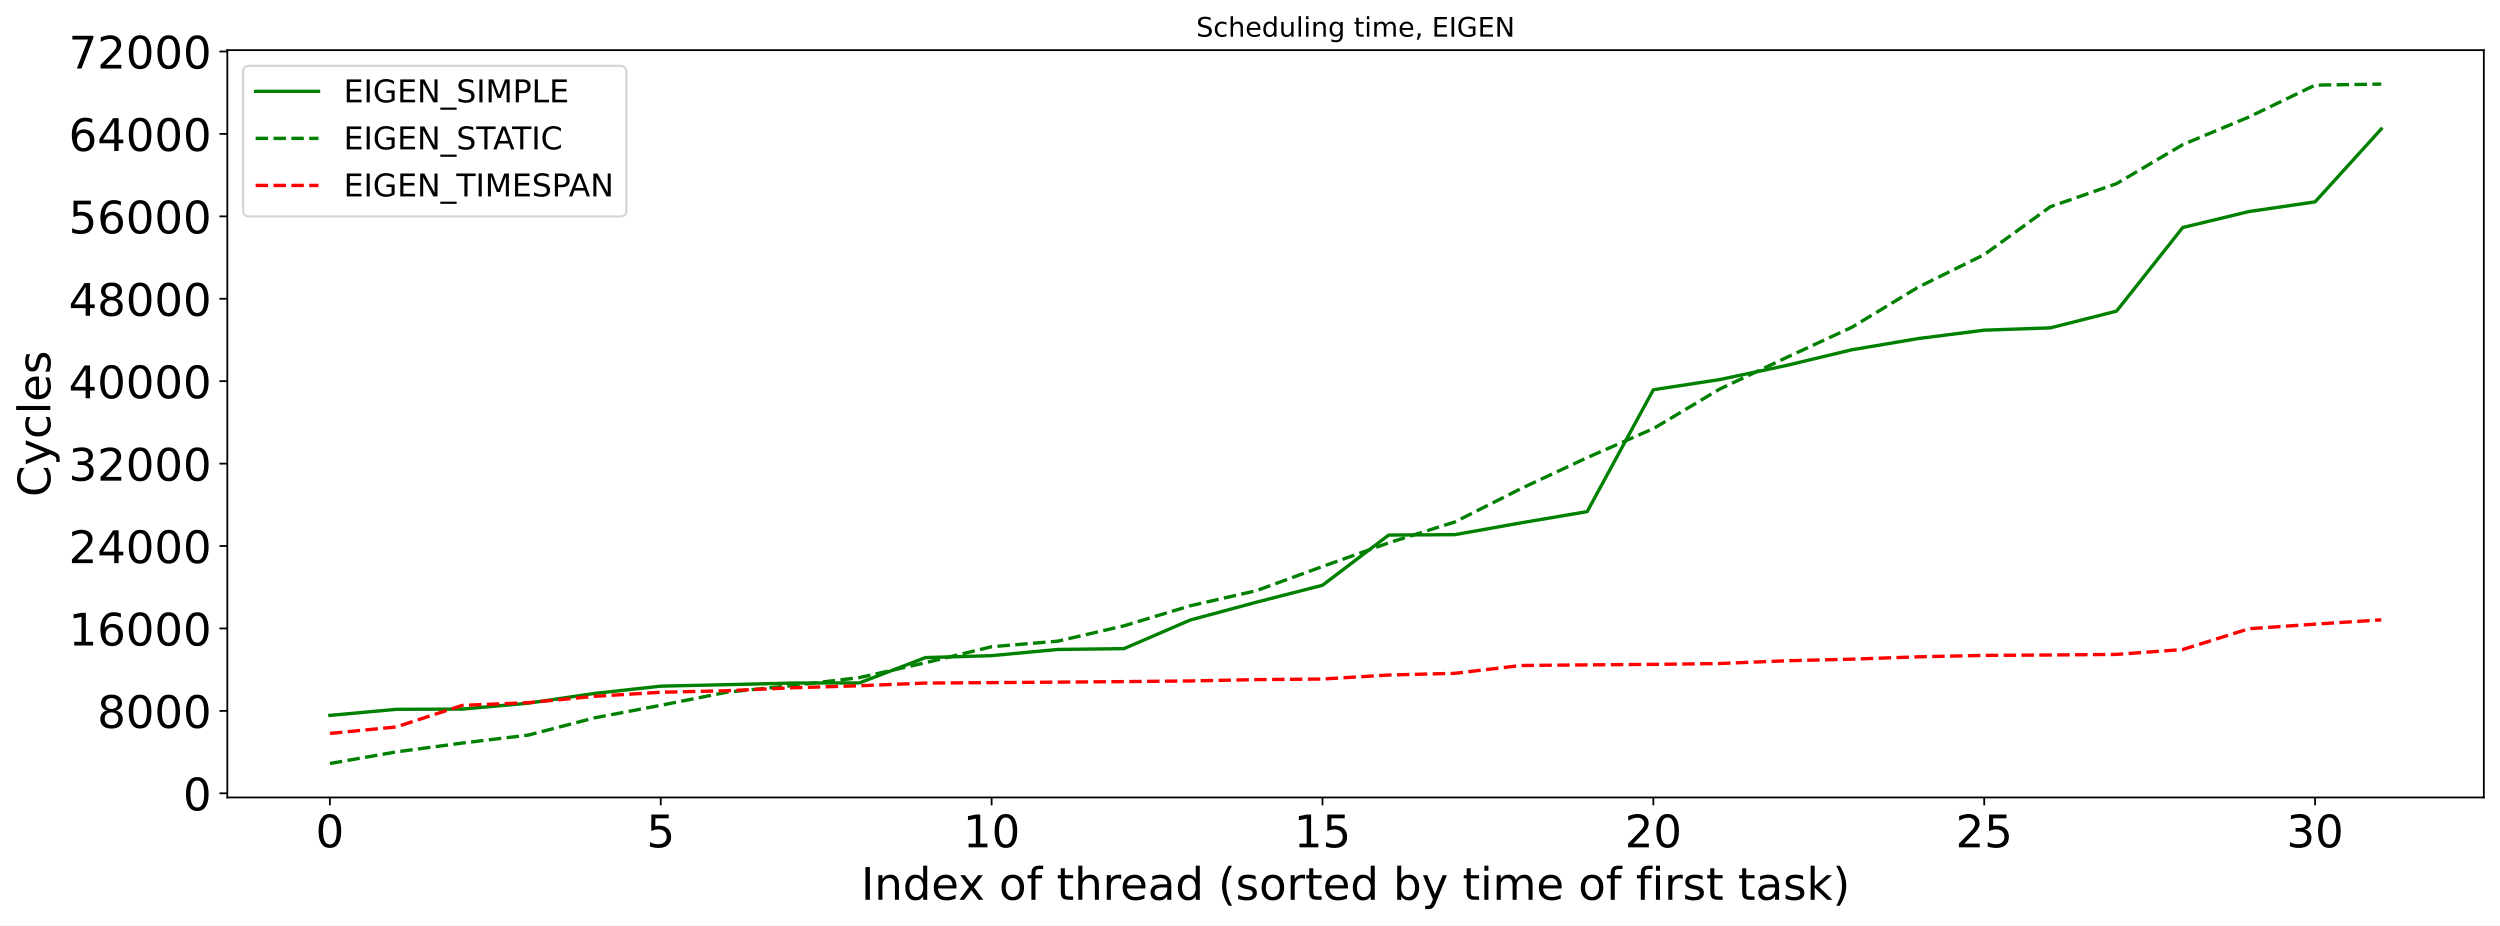
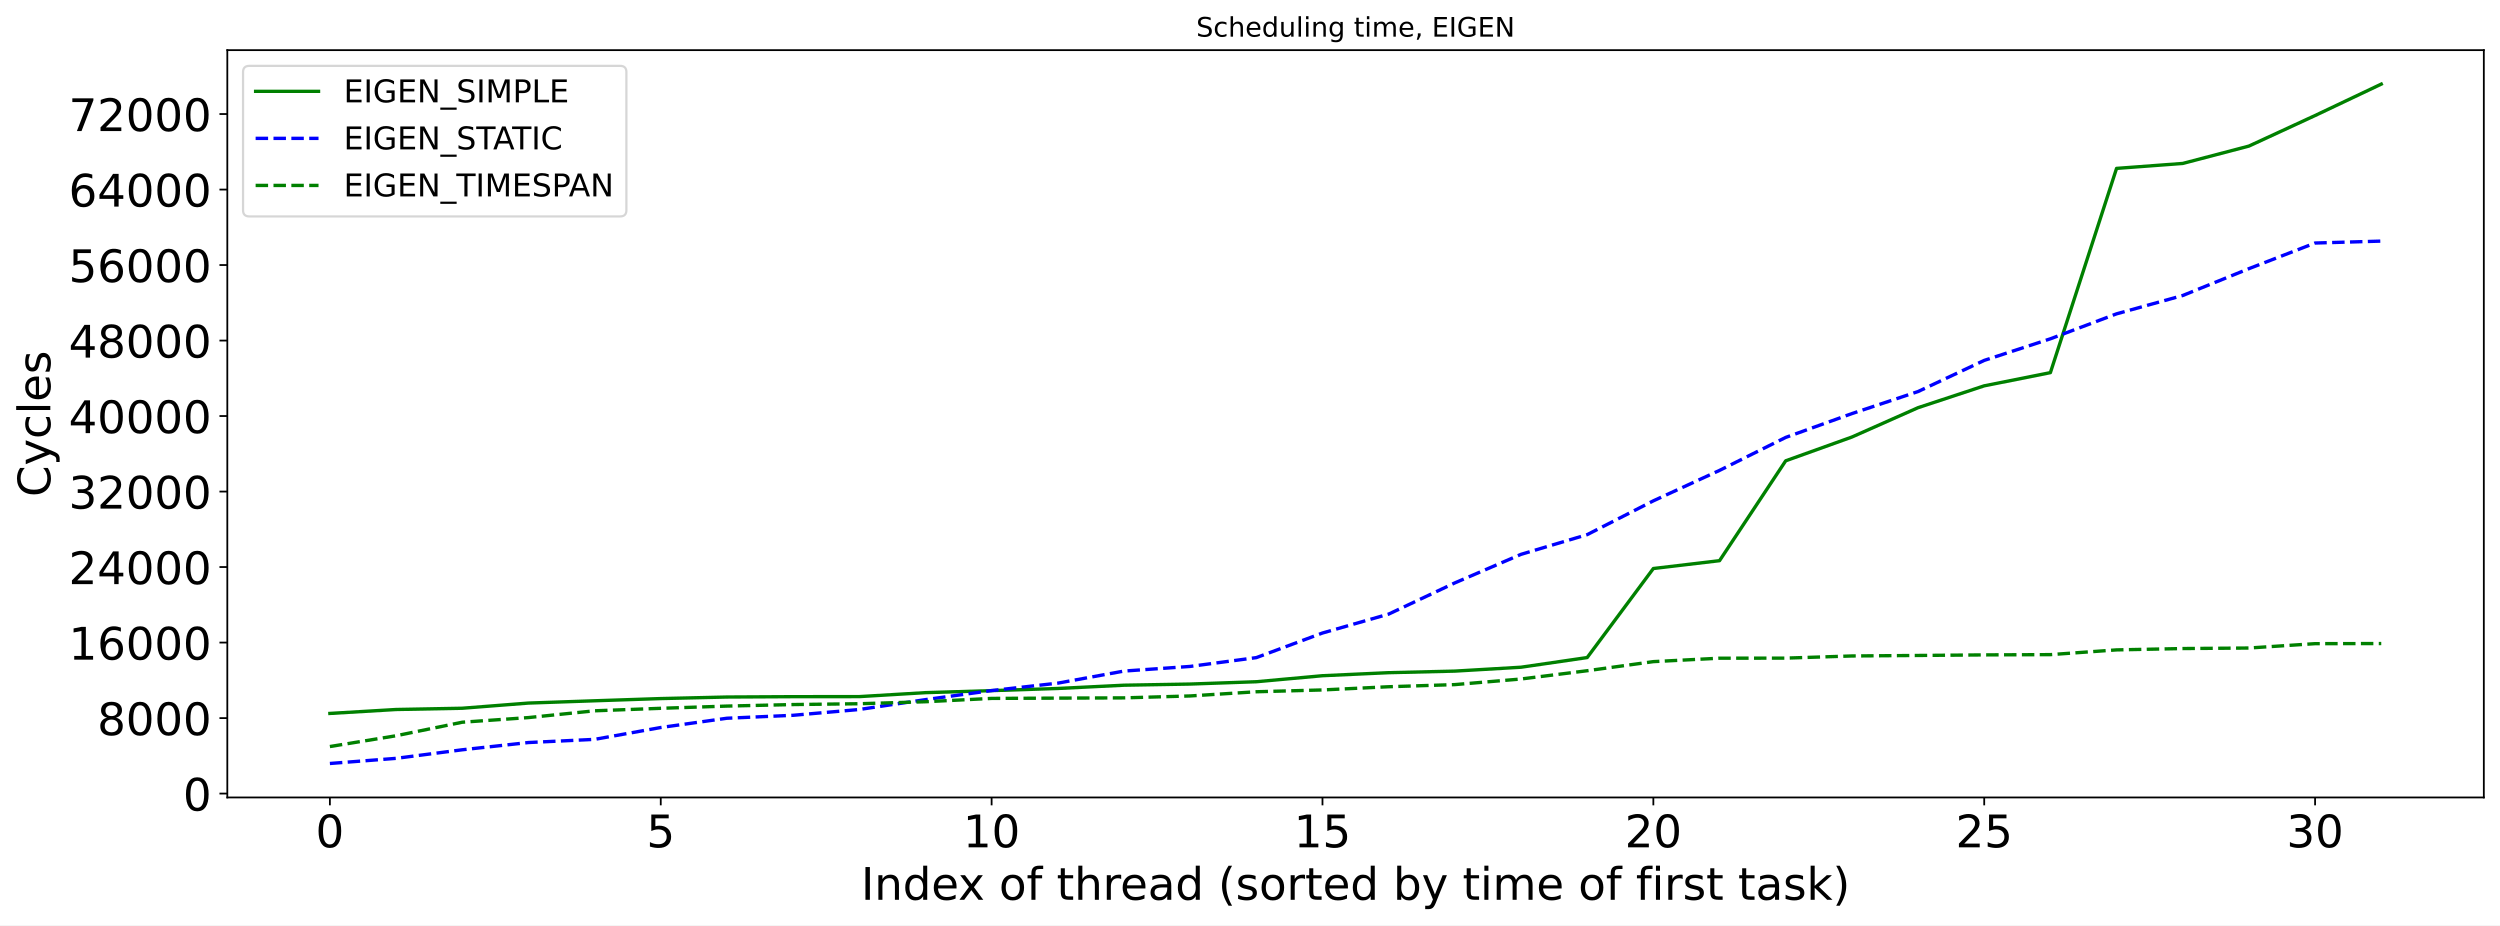
<svg xmlns="http://www.w3.org/2000/svg" xmlns:xlink="http://www.w3.org/1999/xlink" width="1112.781pt" height="411.871pt" viewBox="0 0 1112.781 411.871" version="1.1">
  <defs>
    <style type="text/css">*{stroke-linejoin: round; stroke-linecap: butt}</style>
  </defs>
  <g id="figure_1">
    <g id="patch_1">
      <path d="M 0 411.871  L 1112.781 411.871  L 1112.781 0  L 0 0  z " style="fill: #ffffff" />
    </g>
    <g id="axes_1">
      <g id="patch_2">
        <path d="M 101.181 354.958  L 1105.581 354.958  L 1105.581 22.318  L 101.181 22.318  z " style="fill: #ffffff" />
      </g>
      <g id="matplotlib.axis_1">
        <g id="xtick_1">
          <g id="line2d_1">
            <defs>
-               <path id="mbd900af94c" d="M 0 0  L 0 3.5  " style="stroke: #000000; stroke-width: 0.8" />
+               <path id="mb3d9082732" d="M 0 0  L 0 3.5  " style="stroke: #000000; stroke-width: 0.8" />
            </defs>
            <g>
-               <use xlink:href="#mbd900af94c" x="146.836" y="354.958" style="stroke: #000000; stroke-width: 0.8" />
+               <use xlink:href="#mb3d9082732" x="146.836" y="354.958" style="stroke: #000000; stroke-width: 0.8" />
            </g>
          </g>
          <g id="text_1">
            <g transform="translate(140.4733 377.155) scale(0.2 -0.2)">
              <defs>
                <path id="DejaVuSans-30" d="M 2034 4250  Q 1547 4250 1301 3770  Q 1056 3291 1056 2328  Q 1056 1369 1301 889  Q 1547 409 2034 409  Q 2525 409 2770 889  Q 3016 1369 3016 2328  Q 3016 3291 2770 3770  Q 2525 4250 2034 4250  z M 2034 4750  Q 2819 4750 3233 4129  Q 3647 3509 3647 2328  Q 3647 1150 3233 529  Q 2819 -91 2034 -91  Q 1250 -91 836 529  Q 422 1150 422 2328  Q 422 3509 836 4129  Q 1250 4750 2034 4750  z " transform="scale(0.015625)" />
              </defs>
              <use xlink:href="#DejaVuSans-30" />
            </g>
          </g>
        </g>
        <g id="xtick_2">
          <g id="line2d_2">
            <g>
-               <use xlink:href="#mbd900af94c" x="294.109" y="354.958" style="stroke: #000000; stroke-width: 0.8" />
+               <use xlink:href="#mb3d9082732" x="294.109" y="354.958" style="stroke: #000000; stroke-width: 0.8" />
            </g>
          </g>
          <g id="text_2">
            <g transform="translate(287.746 377.155) scale(0.2 -0.2)">
              <defs>
                <path id="DejaVuSans-35" d="M 691 4666  L 3169 4666  L 3169 4134  L 1269 4134  L 1269 2991  Q 1406 3038 1543 3061  Q 1681 3084 1819 3084  Q 2600 3084 3056 2656  Q 3513 2228 3513 1497  Q 3513 744 3044 326  Q 2575 -91 1722 -91  Q 1428 -91 1123 -41  Q 819 9 494 109  L 494 744  Q 775 591 1075 516  Q 1375 441 1709 441  Q 2250 441 2565 725  Q 2881 1009 2881 1497  Q 2881 1984 2565 2268  Q 2250 2553 1709 2553  Q 1456 2553 1204 2497  Q 953 2441 691 2322  L 691 4666  z " transform="scale(0.015625)" />
              </defs>
              <use xlink:href="#DejaVuSans-35" />
            </g>
          </g>
        </g>
        <g id="xtick_3">
          <g id="line2d_3">
            <g>
-               <use xlink:href="#mbd900af94c" x="441.381" y="354.958" style="stroke: #000000; stroke-width: 0.8" />
+               <use xlink:href="#mb3d9082732" x="441.381" y="354.958" style="stroke: #000000; stroke-width: 0.8" />
            </g>
          </g>
          <g id="text_3">
            <g transform="translate(428.6562 377.155) scale(0.2 -0.2)">
              <defs>
                <path id="DejaVuSans-31" d="M 794 531  L 1825 531  L 1825 4091  L 703 3866  L 703 4441  L 1819 4666  L 2450 4666  L 2450 531  L 3481 531  L 3481 0  L 794 0  L 794 531  z " transform="scale(0.015625)" />
              </defs>
              <use xlink:href="#DejaVuSans-31" />
              <use xlink:href="#DejaVuSans-30" x="63.623" />
            </g>
          </g>
        </g>
        <g id="xtick_4">
          <g id="line2d_4">
            <g>
-               <use xlink:href="#mbd900af94c" x="588.654" y="354.958" style="stroke: #000000; stroke-width: 0.8" />
+               <use xlink:href="#mb3d9082732" x="588.654" y="354.958" style="stroke: #000000; stroke-width: 0.8" />
            </g>
          </g>
          <g id="text_4">
            <g transform="translate(575.929 377.155) scale(0.2 -0.2)">
              <use xlink:href="#DejaVuSans-31" />
              <use xlink:href="#DejaVuSans-35" x="63.623" />
            </g>
          </g>
        </g>
        <g id="xtick_5">
          <g id="line2d_5">
            <g>
-               <use xlink:href="#mbd900af94c" x="735.927" y="354.958" style="stroke: #000000; stroke-width: 0.8" />
+               <use xlink:href="#mb3d9082732" x="735.927" y="354.958" style="stroke: #000000; stroke-width: 0.8" />
            </g>
          </g>
          <g id="text_5">
            <g transform="translate(723.2017 377.155) scale(0.2 -0.2)">
              <defs>
                <path id="DejaVuSans-32" d="M 1228 531  L 3431 531  L 3431 0  L 469 0  L 469 531  Q 828 903 1448 1529  Q 2069 2156 2228 2338  Q 2531 2678 2651 2914  Q 2772 3150 2772 3378  Q 2772 3750 2511 3984  Q 2250 4219 1831 4219  Q 1534 4219 1204 4116  Q 875 4013 500 3803  L 500 4441  Q 881 4594 1212 4672  Q 1544 4750 1819 4750  Q 2544 4750 2975 4387  Q 3406 4025 3406 3419  Q 3406 3131 3298 2873  Q 3191 2616 2906 2266  Q 2828 2175 2409 1742  Q 1991 1309 1228 531  z " transform="scale(0.015625)" />
              </defs>
              <use xlink:href="#DejaVuSans-32" />
              <use xlink:href="#DejaVuSans-30" x="63.623" />
            </g>
          </g>
        </g>
        <g id="xtick_6">
          <g id="line2d_6">
            <g>
-               <use xlink:href="#mbd900af94c" x="883.199" y="354.958" style="stroke: #000000; stroke-width: 0.8" />
+               <use xlink:href="#mb3d9082732" x="883.199" y="354.958" style="stroke: #000000; stroke-width: 0.8" />
            </g>
          </g>
          <g id="text_6">
            <g transform="translate(870.4744 377.155) scale(0.2 -0.2)">
              <use xlink:href="#DejaVuSans-32" />
              <use xlink:href="#DejaVuSans-35" x="63.623" />
            </g>
          </g>
        </g>
        <g id="xtick_7">
          <g id="line2d_7">
            <g>
-               <use xlink:href="#mbd900af94c" x="1030.472" y="354.958" style="stroke: #000000; stroke-width: 0.8" />
+               <use xlink:href="#mb3d9082732" x="1030.472" y="354.958" style="stroke: #000000; stroke-width: 0.8" />
            </g>
          </g>
          <g id="text_7">
            <g transform="translate(1017.747 377.155) scale(0.2 -0.2)">
              <defs>
                <path id="DejaVuSans-33" d="M 2597 2516  Q 3050 2419 3304 2112  Q 3559 1806 3559 1356  Q 3559 666 3084 287  Q 2609 -91 1734 -91  Q 1441 -91 1130 -33  Q 819 25 488 141  L 488 750  Q 750 597 1062 519  Q 1375 441 1716 441  Q 2309 441 2620 675  Q 2931 909 2931 1356  Q 2931 1769 2642 2001  Q 2353 2234 1838 2234  L 1294 2234  L 1294 2753  L 1863 2753  Q 2328 2753 2575 2939  Q 2822 3125 2822 3475  Q 2822 3834 2567 4026  Q 2313 4219 1838 4219  Q 1578 4219 1281 4162  Q 984 4106 628 3988  L 628 4550  Q 988 4650 1302 4700  Q 1616 4750 1894 4750  Q 2613 4750 3031 4423  Q 3450 4097 3450 3541  Q 3450 3153 3228 2886  Q 3006 2619 2597 2516  z " transform="scale(0.015625)" />
              </defs>
              <use xlink:href="#DejaVuSans-33" />
              <use xlink:href="#DejaVuSans-30" x="63.623" />
            </g>
          </g>
        </g>
        <g id="text_8">
          <g transform="translate(383.2609 400.5113) scale(0.2 -0.2)">
            <defs>
              <path id="DejaVuSans-49" d="M 628 4666  L 1259 4666  L 1259 0  L 628 0  L 628 4666  z " transform="scale(0.015625)" />
              <path id="DejaVuSans-6e" d="M 3513 2113  L 3513 0  L 2938 0  L 2938 2094  Q 2938 2591 2744 2837  Q 2550 3084 2163 3084  Q 1697 3084 1428 2787  Q 1159 2491 1159 1978  L 1159 0  L 581 0  L 581 3500  L 1159 3500  L 1159 2956  Q 1366 3272 1645 3428  Q 1925 3584 2291 3584  Q 2894 3584 3203 3211  Q 3513 2838 3513 2113  z " transform="scale(0.015625)" />
              <path id="DejaVuSans-64" d="M 2906 2969  L 2906 4863  L 3481 4863  L 3481 0  L 2906 0  L 2906 525  Q 2725 213 2448 61  Q 2172 -91 1784 -91  Q 1150 -91 751 415  Q 353 922 353 1747  Q 353 2572 751 3078  Q 1150 3584 1784 3584  Q 2172 3584 2448 3432  Q 2725 3281 2906 2969  z M 947 1747  Q 947 1113 1208 752  Q 1469 391 1925 391  Q 2381 391 2643 752  Q 2906 1113 2906 1747  Q 2906 2381 2643 2742  Q 2381 3103 1925 3103  Q 1469 3103 1208 2742  Q 947 2381 947 1747  z " transform="scale(0.015625)" />
              <path id="DejaVuSans-65" d="M 3597 1894  L 3597 1613  L 953 1613  Q 991 1019 1311 708  Q 1631 397 2203 397  Q 2534 397 2845 478  Q 3156 559 3463 722  L 3463 178  Q 3153 47 2828 -22  Q 2503 -91 2169 -91  Q 1331 -91 842 396  Q 353 884 353 1716  Q 353 2575 817 3079  Q 1281 3584 2069 3584  Q 2775 3584 3186 3129  Q 3597 2675 3597 1894  z M 3022 2063  Q 3016 2534 2758 2815  Q 2500 3097 2075 3097  Q 1594 3097 1305 2825  Q 1016 2553 972 2059  L 3022 2063  z " transform="scale(0.015625)" />
              <path id="DejaVuSans-78" d="M 3513 3500  L 2247 1797  L 3578 0  L 2900 0  L 1881 1375  L 863 0  L 184 0  L 1544 1831  L 300 3500  L 978 3500  L 1906 2253  L 2834 3500  L 3513 3500  z " transform="scale(0.015625)" />
              <path id="DejaVuSans-20" transform="scale(0.015625)" />
              <path id="DejaVuSans-6f" d="M 1959 3097  Q 1497 3097 1228 2736  Q 959 2375 959 1747  Q 959 1119 1226 758  Q 1494 397 1959 397  Q 2419 397 2687 759  Q 2956 1122 2956 1747  Q 2956 2369 2687 2733  Q 2419 3097 1959 3097  z M 1959 3584  Q 2709 3584 3137 3096  Q 3566 2609 3566 1747  Q 3566 888 3137 398  Q 2709 -91 1959 -91  Q 1206 -91 779 398  Q 353 888 353 1747  Q 353 2609 779 3096  Q 1206 3584 1959 3584  z " transform="scale(0.015625)" />
              <path id="DejaVuSans-66" d="M 2375 4863  L 2375 4384  L 1825 4384  Q 1516 4384 1395 4259  Q 1275 4134 1275 3809  L 1275 3500  L 2222 3500  L 2222 3053  L 1275 3053  L 1275 0  L 697 0  L 697 3053  L 147 3053  L 147 3500  L 697 3500  L 697 3744  Q 697 4328 969 4595  Q 1241 4863 1831 4863  L 2375 4863  z " transform="scale(0.015625)" />
              <path id="DejaVuSans-74" d="M 1172 4494  L 1172 3500  L 2356 3500  L 2356 3053  L 1172 3053  L 1172 1153  Q 1172 725 1289 603  Q 1406 481 1766 481  L 2356 481  L 2356 0  L 1766 0  Q 1100 0 847 248  Q 594 497 594 1153  L 594 3053  L 172 3053  L 172 3500  L 594 3500  L 594 4494  L 1172 4494  z " transform="scale(0.015625)" />
              <path id="DejaVuSans-68" d="M 3513 2113  L 3513 0  L 2938 0  L 2938 2094  Q 2938 2591 2744 2837  Q 2550 3084 2163 3084  Q 1697 3084 1428 2787  Q 1159 2491 1159 1978  L 1159 0  L 581 0  L 581 4863  L 1159 4863  L 1159 2956  Q 1366 3272 1645 3428  Q 1925 3584 2291 3584  Q 2894 3584 3203 3211  Q 3513 2838 3513 2113  z " transform="scale(0.015625)" />
              <path id="DejaVuSans-72" d="M 2631 2963  Q 2534 3019 2420 3045  Q 2306 3072 2169 3072  Q 1681 3072 1420 2755  Q 1159 2438 1159 1844  L 1159 0  L 581 0  L 581 3500  L 1159 3500  L 1159 2956  Q 1341 3275 1631 3429  Q 1922 3584 2338 3584  Q 2397 3584 2469 3576  Q 2541 3569 2628 3553  L 2631 2963  z " transform="scale(0.015625)" />
              <path id="DejaVuSans-61" d="M 2194 1759  Q 1497 1759 1228 1600  Q 959 1441 959 1056  Q 959 750 1161 570  Q 1363 391 1709 391  Q 2188 391 2477 730  Q 2766 1069 2766 1631  L 2766 1759  L 2194 1759  z M 3341 1997  L 3341 0  L 2766 0  L 2766 531  Q 2569 213 2275 61  Q 1981 -91 1556 -91  Q 1019 -91 701 211  Q 384 513 384 1019  Q 384 1609 779 1909  Q 1175 2209 1959 2209  L 2766 2209  L 2766 2266  Q 2766 2663 2505 2880  Q 2244 3097 1772 3097  Q 1472 3097 1187 3025  Q 903 2953 641 2809  L 641 3341  Q 956 3463 1253 3523  Q 1550 3584 1831 3584  Q 2591 3584 2966 3190  Q 3341 2797 3341 1997  z " transform="scale(0.015625)" />
              <path id="DejaVuSans-28" d="M 1984 4856  Q 1566 4138 1362 3434  Q 1159 2731 1159 2009  Q 1159 1288 1364 580  Q 1569 -128 1984 -844  L 1484 -844  Q 1016 -109 783 600  Q 550 1309 550 2009  Q 550 2706 781 3412  Q 1013 4119 1484 4856  L 1984 4856  z " transform="scale(0.015625)" />
              <path id="DejaVuSans-73" d="M 2834 3397  L 2834 2853  Q 2591 2978 2328 3040  Q 2066 3103 1784 3103  Q 1356 3103 1142 2972  Q 928 2841 928 2578  Q 928 2378 1081 2264  Q 1234 2150 1697 2047  L 1894 2003  Q 2506 1872 2764 1633  Q 3022 1394 3022 966  Q 3022 478 2636 193  Q 2250 -91 1575 -91  Q 1294 -91 989 -36  Q 684 19 347 128  L 347 722  Q 666 556 975 473  Q 1284 391 1588 391  Q 1994 391 2212 530  Q 2431 669 2431 922  Q 2431 1156 2273 1281  Q 2116 1406 1581 1522  L 1381 1569  Q 847 1681 609 1914  Q 372 2147 372 2553  Q 372 3047 722 3315  Q 1072 3584 1716 3584  Q 2034 3584 2315 3537  Q 2597 3491 2834 3397  z " transform="scale(0.015625)" />
              <path id="DejaVuSans-62" d="M 3116 1747  Q 3116 2381 2855 2742  Q 2594 3103 2138 3103  Q 1681 3103 1420 2742  Q 1159 2381 1159 1747  Q 1159 1113 1420 752  Q 1681 391 2138 391  Q 2594 391 2855 752  Q 3116 1113 3116 1747  z M 1159 2969  Q 1341 3281 1617 3432  Q 1894 3584 2278 3584  Q 2916 3584 3314 3078  Q 3713 2572 3713 1747  Q 3713 922 3314 415  Q 2916 -91 2278 -91  Q 1894 -91 1617 61  Q 1341 213 1159 525  L 1159 0  L 581 0  L 581 4863  L 1159 4863  L 1159 2969  z " transform="scale(0.015625)" />
              <path id="DejaVuSans-79" d="M 2059 -325  Q 1816 -950 1584 -1140  Q 1353 -1331 966 -1331  L 506 -1331  L 506 -850  L 844 -850  Q 1081 -850 1212 -737  Q 1344 -625 1503 -206  L 1606 56  L 191 3500  L 800 3500  L 1894 763  L 2988 3500  L 3597 3500  L 2059 -325  z " transform="scale(0.015625)" />
              <path id="DejaVuSans-69" d="M 603 3500  L 1178 3500  L 1178 0  L 603 0  L 603 3500  z M 603 4863  L 1178 4863  L 1178 4134  L 603 4134  L 603 4863  z " transform="scale(0.015625)" />
              <path id="DejaVuSans-6d" d="M 3328 2828  Q 3544 3216 3844 3400  Q 4144 3584 4550 3584  Q 5097 3584 5394 3201  Q 5691 2819 5691 2113  L 5691 0  L 5113 0  L 5113 2094  Q 5113 2597 4934 2840  Q 4756 3084 4391 3084  Q 3944 3084 3684 2787  Q 3425 2491 3425 1978  L 3425 0  L 2847 0  L 2847 2094  Q 2847 2600 2669 2842  Q 2491 3084 2119 3084  Q 1678 3084 1418 2786  Q 1159 2488 1159 1978  L 1159 0  L 581 0  L 581 3500  L 1159 3500  L 1159 2956  Q 1356 3278 1631 3431  Q 1906 3584 2284 3584  Q 2666 3584 2933 3390  Q 3200 3197 3328 2828  z " transform="scale(0.015625)" />
              <path id="DejaVuSans-6b" d="M 581 4863  L 1159 4863  L 1159 1991  L 2875 3500  L 3609 3500  L 1753 1863  L 3688 0  L 2938 0  L 1159 1709  L 1159 0  L 581 0  L 581 4863  z " transform="scale(0.015625)" />
              <path id="DejaVuSans-29" d="M 513 4856  L 1013 4856  Q 1481 4119 1714 3412  Q 1947 2706 1947 2009  Q 1947 1309 1714 600  Q 1481 -109 1013 -844  L 513 -844  Q 928 -128 1133 580  Q 1338 1288 1338 2009  Q 1338 2731 1133 3434  Q 928 4138 513 4856  z " transform="scale(0.015625)" />
            </defs>
            <use xlink:href="#DejaVuSans-49" />
            <use xlink:href="#DejaVuSans-6e" x="29.492" />
            <use xlink:href="#DejaVuSans-64" x="92.871" />
            <use xlink:href="#DejaVuSans-65" x="156.348" />
            <use xlink:href="#DejaVuSans-78" x="216.121" />
            <use xlink:href="#DejaVuSans-20" x="275.301" />
            <use xlink:href="#DejaVuSans-6f" x="307.088" />
            <use xlink:href="#DejaVuSans-66" x="368.27" />
            <use xlink:href="#DejaVuSans-20" x="403.475" />
            <use xlink:href="#DejaVuSans-74" x="435.262" />
            <use xlink:href="#DejaVuSans-68" x="474.471" />
            <use xlink:href="#DejaVuSans-72" x="537.85" />
            <use xlink:href="#DejaVuSans-65" x="576.713" />
            <use xlink:href="#DejaVuSans-61" x="638.236" />
            <use xlink:href="#DejaVuSans-64" x="699.516" />
            <use xlink:href="#DejaVuSans-20" x="762.992" />
            <use xlink:href="#DejaVuSans-28" x="794.779" />
            <use xlink:href="#DejaVuSans-73" x="833.793" />
            <use xlink:href="#DejaVuSans-6f" x="885.893" />
            <use xlink:href="#DejaVuSans-72" x="947.074" />
            <use xlink:href="#DejaVuSans-74" x="988.188" />
            <use xlink:href="#DejaVuSans-65" x="1027.396" />
            <use xlink:href="#DejaVuSans-64" x="1088.92" />
            <use xlink:href="#DejaVuSans-20" x="1152.396" />
            <use xlink:href="#DejaVuSans-62" x="1184.184" />
            <use xlink:href="#DejaVuSans-79" x="1247.66" />
            <use xlink:href="#DejaVuSans-20" x="1306.84" />
            <use xlink:href="#DejaVuSans-74" x="1338.627" />
            <use xlink:href="#DejaVuSans-69" x="1377.836" />
            <use xlink:href="#DejaVuSans-6d" x="1405.619" />
            <use xlink:href="#DejaVuSans-65" x="1503.031" />
            <use xlink:href="#DejaVuSans-20" x="1564.555" />
            <use xlink:href="#DejaVuSans-6f" x="1596.342" />
            <use xlink:href="#DejaVuSans-66" x="1657.523" />
            <use xlink:href="#DejaVuSans-20" x="1692.729" />
            <use xlink:href="#DejaVuSans-66" x="1724.516" />
            <use xlink:href="#DejaVuSans-69" x="1759.721" />
            <use xlink:href="#DejaVuSans-72" x="1787.504" />
            <use xlink:href="#DejaVuSans-73" x="1828.617" />
            <use xlink:href="#DejaVuSans-74" x="1880.717" />
            <use xlink:href="#DejaVuSans-20" x="1919.926" />
            <use xlink:href="#DejaVuSans-74" x="1951.713" />
            <use xlink:href="#DejaVuSans-61" x="1990.922" />
            <use xlink:href="#DejaVuSans-73" x="2052.201" />
            <use xlink:href="#DejaVuSans-6b" x="2104.301" />
            <use xlink:href="#DejaVuSans-29" x="2162.211" />
          </g>
        </g>
      </g>
      <g id="matplotlib.axis_2">
        <g id="ytick_1">
          <g id="line2d_8">
            <defs>
-               <path id="ma0fe9d3964" d="M 0 0  L -3.5 0  " style="stroke: #000000; stroke-width: 0.8" />
+               <path id="med717341ca" d="M 0 0  L -3.5 0  " style="stroke: #000000; stroke-width: 0.8" />
            </defs>
            <g>
-               <use xlink:href="#ma0fe9d3964" x="101.181" y="353.11" style="stroke: #000000; stroke-width: 0.8" />
+               <use xlink:href="#med717341ca" x="101.181" y="353.231" style="stroke: #000000; stroke-width: 0.8" />
            </g>
          </g>
          <g id="text_9">
-             <g transform="translate(81.45625 360.7084) scale(0.2 -0.2)">
+             <g transform="translate(81.45625 360.8295) scale(0.2 -0.2)">
              <use xlink:href="#DejaVuSans-30" />
            </g>
          </g>
        </g>
        <g id="ytick_2">
          <g id="line2d_9">
            <g>
-               <use xlink:href="#ma0fe9d3964" x="101.181" y="316.422" style="stroke: #000000; stroke-width: 0.8" />
+               <use xlink:href="#med717341ca" x="101.181" y="319.623" style="stroke: #000000; stroke-width: 0.8" />
            </g>
          </g>
          <g id="text_10">
-             <g transform="translate(43.28125 324.0205) scale(0.2 -0.2)">
+             <g transform="translate(43.28125 327.2211) scale(0.2 -0.2)">
              <defs>
                <path id="DejaVuSans-38" d="M 2034 2216  Q 1584 2216 1326 1975  Q 1069 1734 1069 1313  Q 1069 891 1326 650  Q 1584 409 2034 409  Q 2484 409 2743 651  Q 3003 894 3003 1313  Q 3003 1734 2745 1975  Q 2488 2216 2034 2216  z M 1403 2484  Q 997 2584 770 2862  Q 544 3141 544 3541  Q 544 4100 942 4425  Q 1341 4750 2034 4750  Q 2731 4750 3128 4425  Q 3525 4100 3525 3541  Q 3525 3141 3298 2862  Q 3072 2584 2669 2484  Q 3125 2378 3379 2068  Q 3634 1759 3634 1313  Q 3634 634 3220 271  Q 2806 -91 2034 -91  Q 1263 -91 848 271  Q 434 634 434 1313  Q 434 1759 690 2068  Q 947 2378 1403 2484  z M 1172 3481  Q 1172 3119 1398 2916  Q 1625 2713 2034 2713  Q 2441 2713 2670 2916  Q 2900 3119 2900 3481  Q 2900 3844 2670 4047  Q 2441 4250 2034 4250  Q 1625 4250 1398 4047  Q 1172 3844 1172 3481  z " transform="scale(0.015625)" />
              </defs>
              <use xlink:href="#DejaVuSans-38" />
              <use xlink:href="#DejaVuSans-30" x="63.623" />
              <use xlink:href="#DejaVuSans-30" x="127.246" />
              <use xlink:href="#DejaVuSans-30" x="190.869" />
            </g>
          </g>
        </g>
        <g id="ytick_3">
          <g id="line2d_10">
            <g>
-               <use xlink:href="#ma0fe9d3964" x="101.181" y="279.734" style="stroke: #000000; stroke-width: 0.8" />
+               <use xlink:href="#med717341ca" x="101.181" y="286.014" style="stroke: #000000; stroke-width: 0.8" />
            </g>
          </g>
          <g id="text_11">
-             <g transform="translate(30.55625 287.3326) scale(0.2 -0.2)">
+             <g transform="translate(30.55625 293.6127) scale(0.2 -0.2)">
              <defs>
                <path id="DejaVuSans-36" d="M 2113 2584  Q 1688 2584 1439 2293  Q 1191 2003 1191 1497  Q 1191 994 1439 701  Q 1688 409 2113 409  Q 2538 409 2786 701  Q 3034 994 3034 1497  Q 3034 2003 2786 2293  Q 2538 2584 2113 2584  z M 3366 4563  L 3366 3988  Q 3128 4100 2886 4159  Q 2644 4219 2406 4219  Q 1781 4219 1451 3797  Q 1122 3375 1075 2522  Q 1259 2794 1537 2939  Q 1816 3084 2150 3084  Q 2853 3084 3261 2657  Q 3669 2231 3669 1497  Q 3669 778 3244 343  Q 2819 -91 2113 -91  Q 1303 -91 875 529  Q 447 1150 447 2328  Q 447 3434 972 4092  Q 1497 4750 2381 4750  Q 2619 4750 2861 4703  Q 3103 4656 3366 4563  z " transform="scale(0.015625)" />
              </defs>
              <use xlink:href="#DejaVuSans-31" />
              <use xlink:href="#DejaVuSans-36" x="63.623" />
              <use xlink:href="#DejaVuSans-30" x="127.246" />
              <use xlink:href="#DejaVuSans-30" x="190.869" />
              <use xlink:href="#DejaVuSans-30" x="254.492" />
            </g>
          </g>
        </g>
        <g id="ytick_4">
          <g id="line2d_11">
            <g>
-               <use xlink:href="#ma0fe9d3964" x="101.181" y="243.046" style="stroke: #000000; stroke-width: 0.8" />
+               <use xlink:href="#med717341ca" x="101.181" y="252.406" style="stroke: #000000; stroke-width: 0.8" />
            </g>
          </g>
          <g id="text_12">
-             <g transform="translate(30.55625 250.6447) scale(0.2 -0.2)">
+             <g transform="translate(30.55625 260.0043) scale(0.2 -0.2)">
              <defs>
                <path id="DejaVuSans-34" d="M 2419 4116  L 825 1625  L 2419 1625  L 2419 4116  z M 2253 4666  L 3047 4666  L 3047 1625  L 3713 1625  L 3713 1100  L 3047 1100  L 3047 0  L 2419 0  L 2419 1100  L 313 1100  L 313 1709  L 2253 4666  z " transform="scale(0.015625)" />
              </defs>
              <use xlink:href="#DejaVuSans-32" />
              <use xlink:href="#DejaVuSans-34" x="63.623" />
              <use xlink:href="#DejaVuSans-30" x="127.246" />
              <use xlink:href="#DejaVuSans-30" x="190.869" />
              <use xlink:href="#DejaVuSans-30" x="254.492" />
            </g>
          </g>
        </g>
        <g id="ytick_5">
          <g id="line2d_12">
            <g>
-               <use xlink:href="#ma0fe9d3964" x="101.181" y="206.358" style="stroke: #000000; stroke-width: 0.8" />
+               <use xlink:href="#med717341ca" x="101.181" y="218.797" style="stroke: #000000; stroke-width: 0.8" />
            </g>
          </g>
          <g id="text_13">
-             <g transform="translate(30.55625 213.9568) scale(0.2 -0.2)">
+             <g transform="translate(30.55625 226.3959) scale(0.2 -0.2)">
              <use xlink:href="#DejaVuSans-33" />
              <use xlink:href="#DejaVuSans-32" x="63.623" />
              <use xlink:href="#DejaVuSans-30" x="127.246" />
              <use xlink:href="#DejaVuSans-30" x="190.869" />
              <use xlink:href="#DejaVuSans-30" x="254.492" />
            </g>
          </g>
        </g>
        <g id="ytick_6">
          <g id="line2d_13">
            <g>
-               <use xlink:href="#ma0fe9d3964" x="101.181" y="169.67" style="stroke: #000000; stroke-width: 0.8" />
+               <use xlink:href="#med717341ca" x="101.181" y="185.189" style="stroke: #000000; stroke-width: 0.8" />
            </g>
          </g>
          <g id="text_14">
-             <g transform="translate(30.55625 177.2689) scale(0.2 -0.2)">
+             <g transform="translate(30.55625 192.7875) scale(0.2 -0.2)">
              <use xlink:href="#DejaVuSans-34" />
              <use xlink:href="#DejaVuSans-30" x="63.623" />
              <use xlink:href="#DejaVuSans-30" x="127.246" />
              <use xlink:href="#DejaVuSans-30" x="190.869" />
              <use xlink:href="#DejaVuSans-30" x="254.492" />
            </g>
          </g>
        </g>
        <g id="ytick_7">
          <g id="line2d_14">
            <g>
-               <use xlink:href="#ma0fe9d3964" x="101.181" y="132.983" style="stroke: #000000; stroke-width: 0.8" />
+               <use xlink:href="#med717341ca" x="101.181" y="151.581" style="stroke: #000000; stroke-width: 0.8" />
            </g>
          </g>
          <g id="text_15">
-             <g transform="translate(30.55625 140.581) scale(0.2 -0.2)">
+             <g transform="translate(30.55625 159.1791) scale(0.2 -0.2)">
              <use xlink:href="#DejaVuSans-34" />
              <use xlink:href="#DejaVuSans-38" x="63.623" />
              <use xlink:href="#DejaVuSans-30" x="127.246" />
              <use xlink:href="#DejaVuSans-30" x="190.869" />
              <use xlink:href="#DejaVuSans-30" x="254.492" />
            </g>
          </g>
        </g>
        <g id="ytick_8">
          <g id="line2d_15">
            <g>
-               <use xlink:href="#ma0fe9d3964" x="101.181" y="96.295" style="stroke: #000000; stroke-width: 0.8" />
+               <use xlink:href="#med717341ca" x="101.181" y="117.972" style="stroke: #000000; stroke-width: 0.8" />
            </g>
          </g>
          <g id="text_16">
-             <g transform="translate(30.55625 103.8931) scale(0.2 -0.2)">
+             <g transform="translate(30.55625 125.5707) scale(0.2 -0.2)">
              <use xlink:href="#DejaVuSans-35" />
              <use xlink:href="#DejaVuSans-36" x="63.623" />
              <use xlink:href="#DejaVuSans-30" x="127.246" />
              <use xlink:href="#DejaVuSans-30" x="190.869" />
              <use xlink:href="#DejaVuSans-30" x="254.492" />
            </g>
          </g>
        </g>
        <g id="ytick_9">
          <g id="line2d_16">
            <g>
-               <use xlink:href="#ma0fe9d3964" x="101.181" y="59.607" style="stroke: #000000; stroke-width: 0.8" />
+               <use xlink:href="#med717341ca" x="101.181" y="84.364" style="stroke: #000000; stroke-width: 0.8" />
            </g>
          </g>
          <g id="text_17">
-             <g transform="translate(30.55625 67.20522) scale(0.2 -0.2)">
+             <g transform="translate(30.55625 91.96229) scale(0.2 -0.2)">
              <use xlink:href="#DejaVuSans-36" />
              <use xlink:href="#DejaVuSans-34" x="63.623" />
              <use xlink:href="#DejaVuSans-30" x="127.246" />
              <use xlink:href="#DejaVuSans-30" x="190.869" />
              <use xlink:href="#DejaVuSans-30" x="254.492" />
            </g>
          </g>
        </g>
        <g id="ytick_10">
          <g id="line2d_17">
            <g>
-               <use xlink:href="#ma0fe9d3964" x="101.181" y="22.919" style="stroke: #000000; stroke-width: 0.8" />
+               <use xlink:href="#med717341ca" x="101.181" y="50.755" style="stroke: #000000; stroke-width: 0.8" />
            </g>
          </g>
          <g id="text_18">
-             <g transform="translate(30.55625 30.51733) scale(0.2 -0.2)">
+             <g transform="translate(30.55625 58.35389) scale(0.2 -0.2)">
              <defs>
                <path id="DejaVuSans-37" d="M 525 4666  L 3525 4666  L 3525 4397  L 1831 0  L 1172 0  L 2766 4134  L 525 4134  L 525 4666  z " transform="scale(0.015625)" />
              </defs>
              <use xlink:href="#DejaVuSans-37" />
              <use xlink:href="#DejaVuSans-32" x="63.623" />
              <use xlink:href="#DejaVuSans-30" x="127.246" />
              <use xlink:href="#DejaVuSans-30" x="190.869" />
              <use xlink:href="#DejaVuSans-30" x="254.492" />
            </g>
          </g>
        </g>
        <g id="text_19">
          <g transform="translate(22.39688 221.1788) rotate(-90) scale(0.2 -0.2)">
            <defs>
              <path id="DejaVuSans-43" d="M 4122 4306  L 4122 3641  Q 3803 3938 3442 4084  Q 3081 4231 2675 4231  Q 1875 4231 1450 3742  Q 1025 3253 1025 2328  Q 1025 1406 1450 917  Q 1875 428 2675 428  Q 3081 428 3442 575  Q 3803 722 4122 1019  L 4122 359  Q 3791 134 3420 21  Q 3050 -91 2638 -91  Q 1578 -91 968 557  Q 359 1206 359 2328  Q 359 3453 968 4101  Q 1578 4750 2638 4750  Q 3056 4750 3426 4639  Q 3797 4528 4122 4306  z " transform="scale(0.015625)" />
              <path id="DejaVuSans-63" d="M 3122 3366  L 3122 2828  Q 2878 2963 2633 3030  Q 2388 3097 2138 3097  Q 1578 3097 1268 2742  Q 959 2388 959 1747  Q 959 1106 1268 751  Q 1578 397 2138 397  Q 2388 397 2633 464  Q 2878 531 3122 666  L 3122 134  Q 2881 22 2623 -34  Q 2366 -91 2075 -91  Q 1284 -91 818 406  Q 353 903 353 1747  Q 353 2603 823 3093  Q 1294 3584 2113 3584  Q 2378 3584 2631 3529  Q 2884 3475 3122 3366  z " transform="scale(0.015625)" />
              <path id="DejaVuSans-6c" d="M 603 4863  L 1178 4863  L 1178 0  L 603 0  L 603 4863  z " transform="scale(0.015625)" />
            </defs>
            <use xlink:href="#DejaVuSans-43" />
            <use xlink:href="#DejaVuSans-79" x="69.824" />
            <use xlink:href="#DejaVuSans-63" x="129.004" />
            <use xlink:href="#DejaVuSans-6c" x="183.984" />
            <use xlink:href="#DejaVuSans-65" x="211.768" />
            <use xlink:href="#DejaVuSans-73" x="273.291" />
          </g>
        </g>
      </g>
      <g id="line2d_18">
-         <path d="M 146.836 318.422  L 176.29 315.734  L 205.745 315.624  L 235.199 312.983  L 264.654 308.644  L 294.109 305.416  L 323.563 304.755  L 353.018 304.031  L 382.472 303.985  L 411.927 292.703  L 441.381 291.832  L 470.836 289.08  L 500.29 288.714  L 529.745 275.992  L 559.199 268.058  L 588.654 260.501  L 618.109 238.167  L 647.563 237.983  L 677.018 232.719  L 706.472 227.729  L 735.927 173.477  L 765.381 168.964  L 794.836 162.736  L 824.29 155.683  L 853.745 150.703  L 883.199 146.961  L 912.654 145.943  L 942.109 138.486  L 971.563 101.266  L 1001.018 94.158  L 1030.472 89.856  L 1059.927 57.406  " clip-path="url(#pd057d2c2aa)" style="fill: none; stroke: #008000; stroke-width: 1.5; stroke-linecap: square" />
+         <path d="M 146.836 317.556  L 176.29 315.808  L 205.745 315.245  L 235.199 312.943  L 264.654 311.926  L 294.109 310.943  L 323.563 310.254  L 353.018 310.095  L 382.472 310.069  L 411.927 308.305  L 441.381 307.406  L 470.836 306.448  L 500.29 304.995  L 529.745 304.482  L 559.199 303.449  L 588.654 300.768  L 618.109 299.416  L 647.563 298.718  L 677.018 296.987  L 706.472 292.686  L 735.927 253.053  L 765.381 249.566  L 794.836 205.11  L 824.29 194.532  L 853.745 181.467  L 883.199 171.737  L 912.654 165.864  L 942.109 74.954  L 971.563 72.752  L 1001.018 65.022  L 1030.472 51.419  L 1059.927 37.438  " clip-path="url(#pc88537ae6c)" style="fill: none; stroke: #008000; stroke-width: 1.5; stroke-linecap: square" />
      </g>
      <g id="line2d_19">
-         <path d="M 146.836 339.838  L 176.29 334.693  L 205.745 330.749  L 235.199 327.19  L 264.654 319.513  L 294.109 313.936  L 323.563 308.103  L 353.018 305.104  L 382.472 301.619  L 411.927 294.987  L 441.381 287.87  L 470.836 285.393  L 500.29 278.56  L 529.745 269.654  L 559.199 262.922  L 588.654 252.163  L 618.109 241.634  L 647.563 232.333  L 677.018 217.475  L 706.472 203.699  L 735.927 190.794  L 765.381 173.211  L 794.836 159.306  L 824.29 145.658  L 853.745 127.865  L 883.199 113.327  L 912.654 92.011  L 942.109 81.739  L 971.563 64.376  L 1001.018 52.077  L 1030.472 37.888  L 1059.927 37.438  " clip-path="url(#pd057d2c2aa)" style="fill: none; stroke-dasharray: 5.55,2.4; stroke-dashoffset: 0; stroke: #008000; stroke-width: 1.5" />
+         <path d="M 146.836 339.838  L 176.29 337.553  L 205.745 333.738  L 235.199 330.512  L 264.654 329.1  L 294.109 323.824  L 323.563 319.698  L 353.018 318.388  L 382.472 315.808  L 411.927 311.414  L 441.381 307.381  L 470.836 304.079  L 500.29 298.701  L 529.745 296.635  L 559.199 292.719  L 588.654 281.763  L 618.109 273.344  L 647.563 259.455  L 677.018 246.751  L 706.472 237.971  L 735.927 222.931  L 765.381 209.379  L 794.836 194.7  L 824.29 184.105  L 853.745 174.283  L 883.199 160.42  L 912.654 150.808  L 942.109 139.692  L 971.563 131.533  L 1001.018 119.585  L 1030.472 108.175  L 1059.927 107.318  " clip-path="url(#pc88537ae6c)" style="fill: none; stroke-dasharray: 5.55,2.4; stroke-dashoffset: 0; stroke: #0000ff; stroke-width: 1.5" />
      </g>
      <g id="line2d_20">
-         <path d="M 146.836 326.456  L 176.29 323.585  L 205.745 313.982  L 235.199 312.762  L 264.654 309.947  L 294.109 308.131  L 323.563 307.452  L 353.018 306.122  L 382.472 305.251  L 411.927 304.04  L 441.381 303.847  L 470.836 303.627  L 500.29 303.389  L 529.745 303.095  L 559.199 302.499  L 588.654 302.251  L 618.109 300.463  L 647.563 299.702  L 677.018 296.216  L 706.472 295.941  L 735.927 295.721  L 765.381 295.345  L 794.836 294.125  L 824.29 293.4  L 853.745 292.355  L 883.199 291.722  L 912.654 291.548  L 942.109 291.282  L 971.563 289.108  L 1001.018 279.863  L 1030.472 277.808  L 1059.927 275.919  " clip-path="url(#pd057d2c2aa)" style="fill: none; stroke-dasharray: 5.55,2.4; stroke-dashoffset: 0; stroke: #ff0000; stroke-width: 1.5" />
+         <path d="M 146.836 332.293  L 176.29 327.495  L 205.745 321.471  L 235.199 319.404  L 264.654 316.388  L 294.109 315.279  L 323.563 314.287  L 353.018 313.607  L 382.472 313.237  L 411.927 312.355  L 441.381 310.868  L 470.836 310.742  L 500.29 310.632  L 529.745 309.775  L 559.199 307.91  L 588.654 307.104  L 618.109 305.675  L 647.563 304.726  L 677.018 302.23  L 706.472 298.55  L 735.927 294.5  L 765.381 292.971  L 794.836 292.938  L 824.29 291.98  L 853.745 291.753  L 883.199 291.501  L 912.654 291.383  L 942.109 289.274  L 971.563 288.678  L 1001.018 288.442  L 1030.472 286.502  L 1059.927 286.451  " clip-path="url(#pc88537ae6c)" style="fill: none; stroke-dasharray: 5.55,2.4; stroke-dashoffset: 0; stroke: #008000; stroke-width: 1.5" />
      </g>
      <g id="patch_3">
        <path d="M 101.181 354.958  L 101.181 22.318  " style="fill: none; stroke: #000000; stroke-width: 0.8; stroke-linejoin: miter; stroke-linecap: square" />
      </g>
      <g id="patch_4">
        <path d="M 1105.581 354.958  L 1105.581 22.318  " style="fill: none; stroke: #000000; stroke-width: 0.8; stroke-linejoin: miter; stroke-linecap: square" />
      </g>
      <g id="patch_5">
        <path d="M 101.181 354.958  L 1105.581 354.958  " style="fill: none; stroke: #000000; stroke-width: 0.8; stroke-linejoin: miter; stroke-linecap: square" />
      </g>
      <g id="patch_6">
        <path d="M 101.181 22.318  L 1105.581 22.318  " style="fill: none; stroke: #000000; stroke-width: 0.8; stroke-linejoin: miter; stroke-linecap: square" />
      </g>
      <g id="text_20">
        <g transform="translate(532.4556 16.31812) scale(0.12 -0.12)">
          <defs>
            <path id="DejaVuSans-53" d="M 3425 4513  L 3425 3897  Q 3066 4069 2747 4153  Q 2428 4238 2131 4238  Q 1616 4238 1336 4038  Q 1056 3838 1056 3469  Q 1056 3159 1242 3001  Q 1428 2844 1947 2747  L 2328 2669  Q 3034 2534 3370 2195  Q 3706 1856 3706 1288  Q 3706 609 3251 259  Q 2797 -91 1919 -91  Q 1588 -91 1214 -16  Q 841 59 441 206  L 441 856  Q 825 641 1194 531  Q 1563 422 1919 422  Q 2459 422 2753 634  Q 3047 847 3047 1241  Q 3047 1584 2836 1778  Q 2625 1972 2144 2069  L 1759 2144  Q 1053 2284 737 2584  Q 422 2884 422 3419  Q 422 4038 858 4394  Q 1294 4750 2059 4750  Q 2388 4750 2728 4690  Q 3069 4631 3425 4513  z " transform="scale(0.015625)" />
            <path id="DejaVuSans-75" d="M 544 1381  L 544 3500  L 1119 3500  L 1119 1403  Q 1119 906 1312 657  Q 1506 409 1894 409  Q 2359 409 2629 706  Q 2900 1003 2900 1516  L 2900 3500  L 3475 3500  L 3475 0  L 2900 0  L 2900 538  Q 2691 219 2414 64  Q 2138 -91 1772 -91  Q 1169 -91 856 284  Q 544 659 544 1381  z M 1991 3584  L 1991 3584  z " transform="scale(0.015625)" />
            <path id="DejaVuSans-67" d="M 2906 1791  Q 2906 2416 2648 2759  Q 2391 3103 1925 3103  Q 1463 3103 1205 2759  Q 947 2416 947 1791  Q 947 1169 1205 825  Q 1463 481 1925 481  Q 2391 481 2648 825  Q 2906 1169 2906 1791  z M 3481 434  Q 3481 -459 3084 -895  Q 2688 -1331 1869 -1331  Q 1566 -1331 1297 -1286  Q 1028 -1241 775 -1147  L 775 -588  Q 1028 -725 1275 -790  Q 1522 -856 1778 -856  Q 2344 -856 2625 -561  Q 2906 -266 2906 331  L 2906 616  Q 2728 306 2450 153  Q 2172 0 1784 0  Q 1141 0 747 490  Q 353 981 353 1791  Q 353 2603 747 3093  Q 1141 3584 1784 3584  Q 2172 3584 2450 3431  Q 2728 3278 2906 2969  L 2906 3500  L 3481 3500  L 3481 434  z " transform="scale(0.015625)" />
            <path id="DejaVuSans-2c" d="M 750 794  L 1409 794  L 1409 256  L 897 -744  L 494 -744  L 750 256  L 750 794  z " transform="scale(0.015625)" />
            <path id="DejaVuSans-45" d="M 628 4666  L 3578 4666  L 3578 4134  L 1259 4134  L 1259 2753  L 3481 2753  L 3481 2222  L 1259 2222  L 1259 531  L 3634 531  L 3634 0  L 628 0  L 628 4666  z " transform="scale(0.015625)" />
            <path id="DejaVuSans-47" d="M 3809 666  L 3809 1919  L 2778 1919  L 2778 2438  L 4434 2438  L 4434 434  Q 4069 175 3628 42  Q 3188 -91 2688 -91  Q 1594 -91 976 548  Q 359 1188 359 2328  Q 359 3472 976 4111  Q 1594 4750 2688 4750  Q 3144 4750 3555 4637  Q 3966 4525 4313 4306  L 4313 3634  Q 3963 3931 3569 4081  Q 3175 4231 2741 4231  Q 1884 4231 1454 3753  Q 1025 3275 1025 2328  Q 1025 1384 1454 906  Q 1884 428 2741 428  Q 3075 428 3337 486  Q 3600 544 3809 666  z " transform="scale(0.015625)" />
            <path id="DejaVuSans-4e" d="M 628 4666  L 1478 4666  L 3547 763  L 3547 4666  L 4159 4666  L 4159 0  L 3309 0  L 1241 3903  L 1241 0  L 628 0  L 628 4666  z " transform="scale(0.015625)" />
          </defs>
          <use xlink:href="#DejaVuSans-53" />
          <use xlink:href="#DejaVuSans-63" x="63.477" />
          <use xlink:href="#DejaVuSans-68" x="118.457" />
          <use xlink:href="#DejaVuSans-65" x="181.836" />
          <use xlink:href="#DejaVuSans-64" x="243.359" />
          <use xlink:href="#DejaVuSans-75" x="306.836" />
          <use xlink:href="#DejaVuSans-6c" x="370.215" />
          <use xlink:href="#DejaVuSans-69" x="397.998" />
          <use xlink:href="#DejaVuSans-6e" x="425.781" />
          <use xlink:href="#DejaVuSans-67" x="489.16" />
          <use xlink:href="#DejaVuSans-20" x="552.637" />
          <use xlink:href="#DejaVuSans-74" x="584.424" />
          <use xlink:href="#DejaVuSans-69" x="623.633" />
          <use xlink:href="#DejaVuSans-6d" x="651.416" />
          <use xlink:href="#DejaVuSans-65" x="748.828" />
          <use xlink:href="#DejaVuSans-2c" x="810.352" />
          <use xlink:href="#DejaVuSans-20" x="842.139" />
          <use xlink:href="#DejaVuSans-45" x="873.926" />
          <use xlink:href="#DejaVuSans-49" x="937.109" />
          <use xlink:href="#DejaVuSans-47" x="966.602" />
          <use xlink:href="#DejaVuSans-45" x="1044.092" />
          <use xlink:href="#DejaVuSans-4e" x="1107.275" />
        </g>
      </g>
      <g id="legend_1">
        <g id="patch_7">
          <path d="M 110.981 96.334  L 276.019 96.334  Q 278.819 96.334 278.819 93.534  L 278.819 32.118  Q 278.819 29.318 276.019 29.318  L 110.981 29.318  Q 108.181 29.318 108.181 32.118  L 108.181 93.534  Q 108.181 96.334 110.981 96.334  z " style="fill: #ffffff; opacity: 0.8; stroke: #cccccc; stroke-linejoin: miter" />
        </g>
        <g id="line2d_21">
          <path d="M 113.781 40.656  L 127.781 40.656  L 141.781 40.656  " style="fill: none; stroke: #008000; stroke-width: 1.5; stroke-linecap: square" />
        </g>
        <g id="text_21">
          <g transform="translate(152.9812 45.55594) scale(0.14 -0.14)">
            <defs>
              <path id="DejaVuSans-5f" d="M 3263 -1063  L 3263 -1509  L -63 -1509  L -63 -1063  L 3263 -1063  z " transform="scale(0.015625)" />
              <path id="DejaVuSans-4d" d="M 628 4666  L 1569 4666  L 2759 1491  L 3956 4666  L 4897 4666  L 4897 0  L 4281 0  L 4281 4097  L 3078 897  L 2444 897  L 1241 4097  L 1241 0  L 628 0  L 628 4666  z " transform="scale(0.015625)" />
              <path id="DejaVuSans-50" d="M 1259 4147  L 1259 2394  L 2053 2394  Q 2494 2394 2734 2622  Q 2975 2850 2975 3272  Q 2975 3691 2734 3919  Q 2494 4147 2053 4147  L 1259 4147  z M 628 4666  L 2053 4666  Q 2838 4666 3239 4311  Q 3641 3956 3641 3272  Q 3641 2581 3239 2228  Q 2838 1875 2053 1875  L 1259 1875  L 1259 0  L 628 0  L 628 4666  z " transform="scale(0.015625)" />
              <path id="DejaVuSans-4c" d="M 628 4666  L 1259 4666  L 1259 531  L 3531 531  L 3531 0  L 628 0  L 628 4666  z " transform="scale(0.015625)" />
            </defs>
            <use xlink:href="#DejaVuSans-45" />
            <use xlink:href="#DejaVuSans-49" x="63.184" />
            <use xlink:href="#DejaVuSans-47" x="92.676" />
            <use xlink:href="#DejaVuSans-45" x="170.166" />
            <use xlink:href="#DejaVuSans-4e" x="233.35" />
            <use xlink:href="#DejaVuSans-5f" x="308.154" />
            <use xlink:href="#DejaVuSans-53" x="358.154" />
            <use xlink:href="#DejaVuSans-49" x="421.631" />
            <use xlink:href="#DejaVuSans-4d" x="451.123" />
            <use xlink:href="#DejaVuSans-50" x="537.402" />
            <use xlink:href="#DejaVuSans-4c" x="597.705" />
            <use xlink:href="#DejaVuSans-45" x="653.418" />
          </g>
        </g>
        <g id="line2d_22">
-           <path d="M 113.781 61.595  L 127.781 61.595  L 141.781 61.595  " style="fill: none; stroke-dasharray: 5.55,2.4; stroke-dashoffset: 0; stroke: #008000; stroke-width: 1.5" />
+           <path d="M 113.781 61.595  L 127.781 61.595  L 141.781 61.595  " style="fill: none; stroke-dasharray: 5.55,2.4; stroke-dashoffset: 0; stroke: #0000ff; stroke-width: 1.5" />
        </g>
        <g id="text_22">
          <g transform="translate(152.9812 66.49469) scale(0.14 -0.14)">
            <defs>
              <path id="DejaVuSans-54" d="M -19 4666  L 3928 4666  L 3928 4134  L 2272 4134  L 2272 0  L 1638 0  L 1638 4134  L -19 4134  L -19 4666  z " transform="scale(0.015625)" />
              <path id="DejaVuSans-41" d="M 2188 4044  L 1331 1722  L 3047 1722  L 2188 4044  z M 1831 4666  L 2547 4666  L 4325 0  L 3669 0  L 3244 1197  L 1141 1197  L 716 0  L 50 0  L 1831 4666  z " transform="scale(0.015625)" />
            </defs>
            <use xlink:href="#DejaVuSans-45" />
            <use xlink:href="#DejaVuSans-49" x="63.184" />
            <use xlink:href="#DejaVuSans-47" x="92.676" />
            <use xlink:href="#DejaVuSans-45" x="170.166" />
            <use xlink:href="#DejaVuSans-4e" x="233.35" />
            <use xlink:href="#DejaVuSans-5f" x="308.154" />
            <use xlink:href="#DejaVuSans-53" x="358.154" />
            <use xlink:href="#DejaVuSans-54" x="421.631" />
            <use xlink:href="#DejaVuSans-41" x="474.965" />
            <use xlink:href="#DejaVuSans-54" x="535.623" />
            <use xlink:href="#DejaVuSans-49" x="596.707" />
            <use xlink:href="#DejaVuSans-43" x="626.199" />
          </g>
        </g>
        <g id="line2d_23">
-           <path d="M 113.781 82.533  L 127.781 82.533  L 141.781 82.533  " style="fill: none; stroke-dasharray: 5.55,2.4; stroke-dashoffset: 0; stroke: #ff0000; stroke-width: 1.5" />
+           <path d="M 113.781 82.533  L 127.781 82.533  L 141.781 82.533  " style="fill: none; stroke-dasharray: 5.55,2.4; stroke-dashoffset: 0; stroke: #008000; stroke-width: 1.5" />
        </g>
        <g id="text_23">
          <g transform="translate(152.9812 87.43344) scale(0.14 -0.14)">
            <use xlink:href="#DejaVuSans-45" />
            <use xlink:href="#DejaVuSans-49" x="63.184" />
            <use xlink:href="#DejaVuSans-47" x="92.676" />
            <use xlink:href="#DejaVuSans-45" x="170.166" />
            <use xlink:href="#DejaVuSans-4e" x="233.35" />
            <use xlink:href="#DejaVuSans-5f" x="308.154" />
            <use xlink:href="#DejaVuSans-54" x="358.154" />
            <use xlink:href="#DejaVuSans-49" x="419.238" />
            <use xlink:href="#DejaVuSans-4d" x="448.73" />
            <use xlink:href="#DejaVuSans-45" x="535.01" />
            <use xlink:href="#DejaVuSans-53" x="598.193" />
            <use xlink:href="#DejaVuSans-50" x="661.67" />
            <use xlink:href="#DejaVuSans-41" x="715.598" />
            <use xlink:href="#DejaVuSans-4e" x="784.006" />
          </g>
        </g>
      </g>
    </g>
  </g>
  <defs>
-     <clipPath id="pd057d2c2aa">
+     <clipPath id="pc88537ae6c">
      <rect x="101.181" y="22.318" width="1004.4" height="332.64" />
    </clipPath>
  </defs>
</svg>
